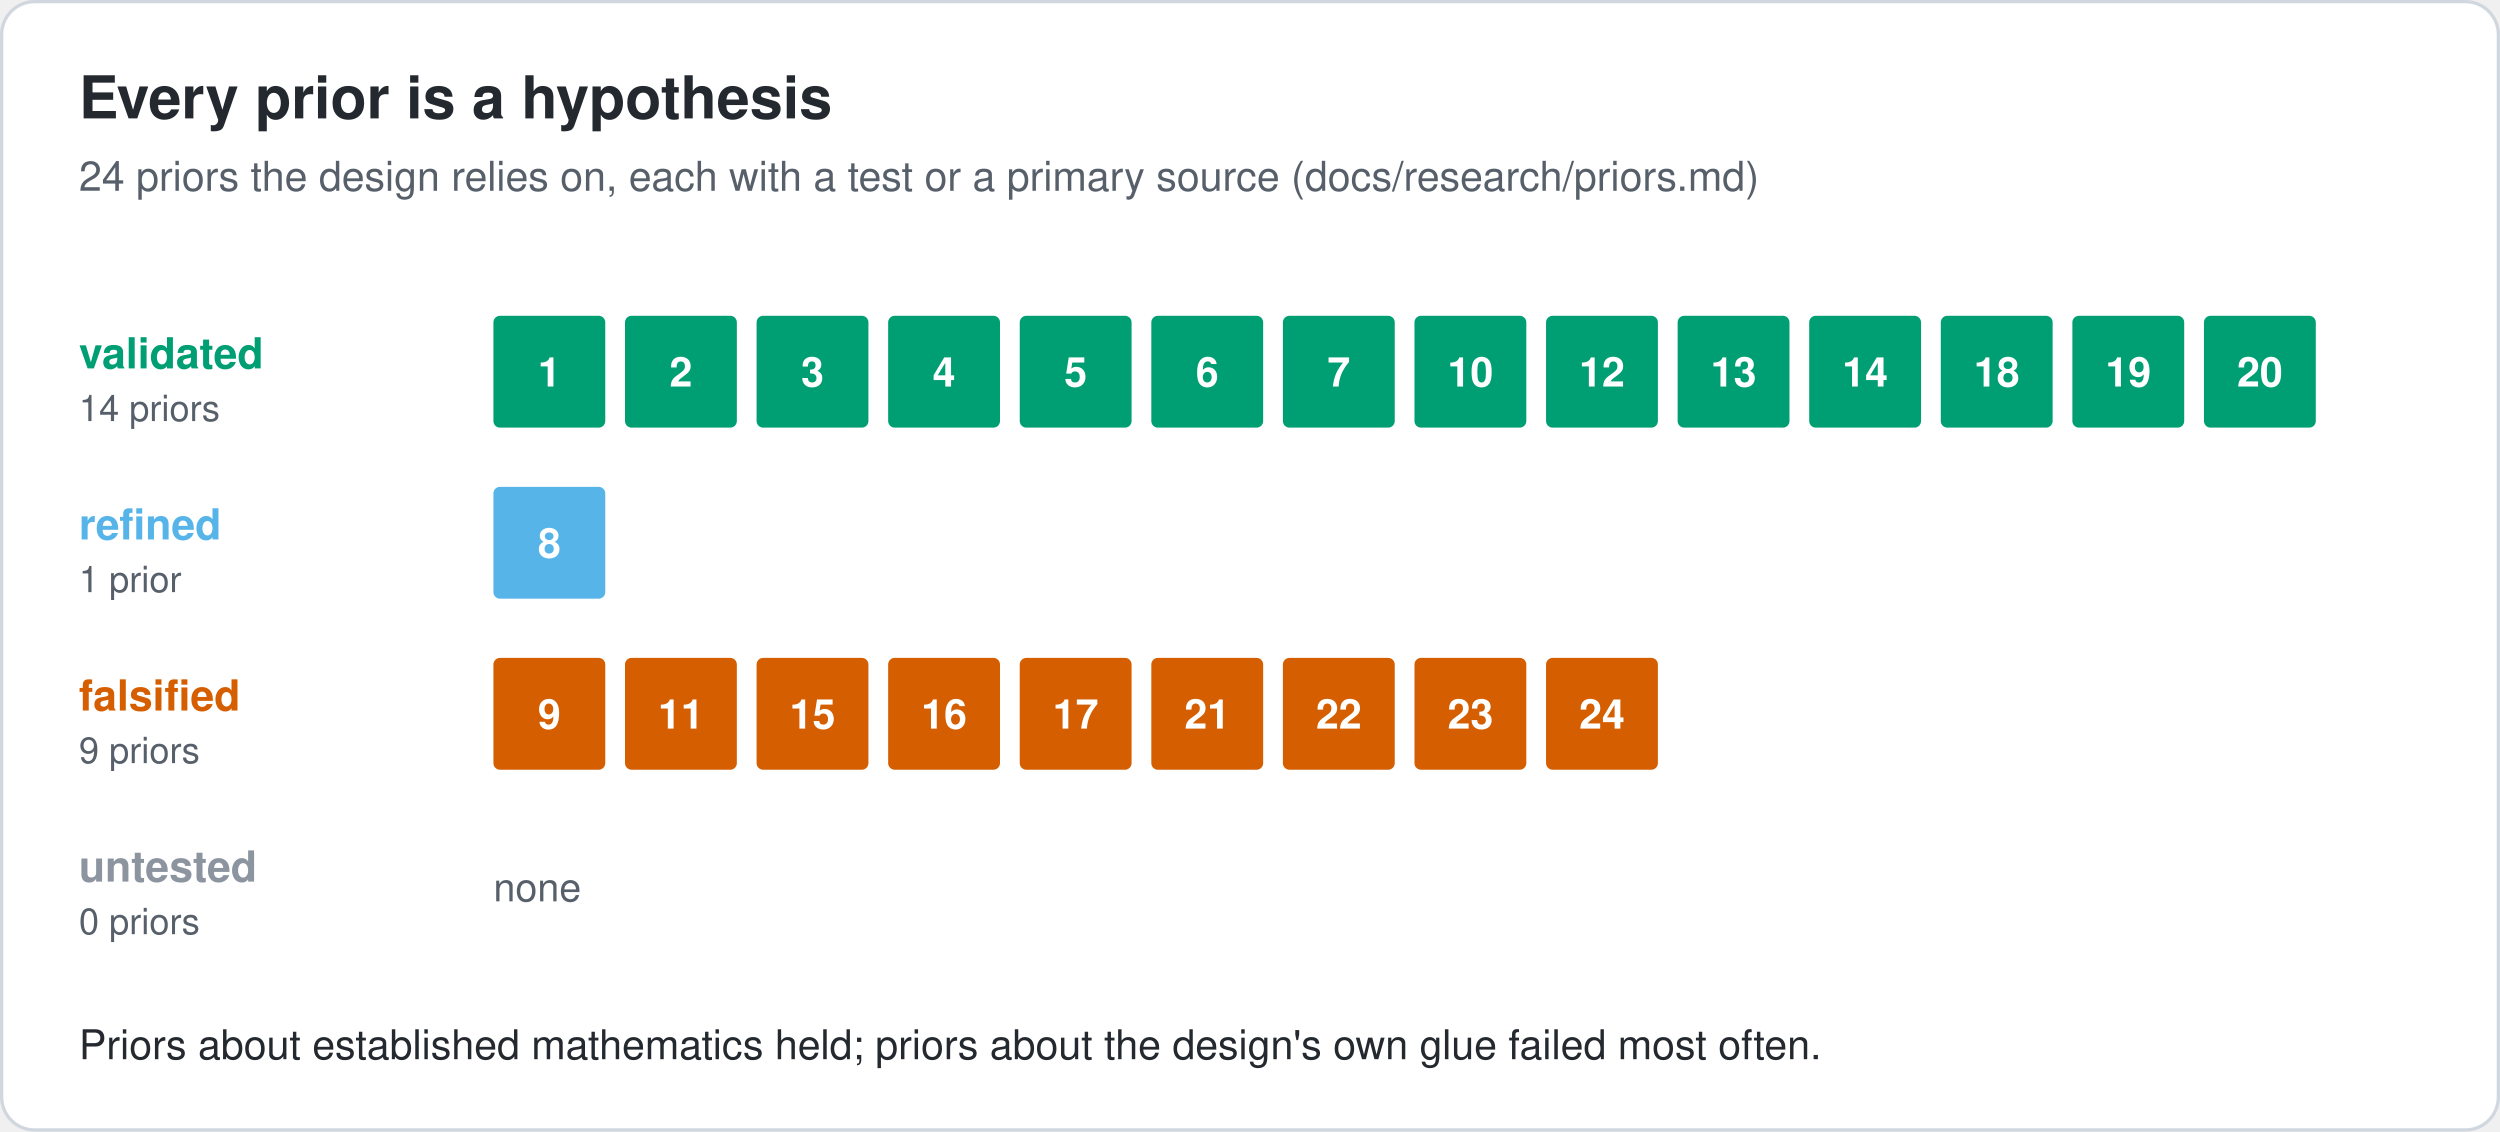
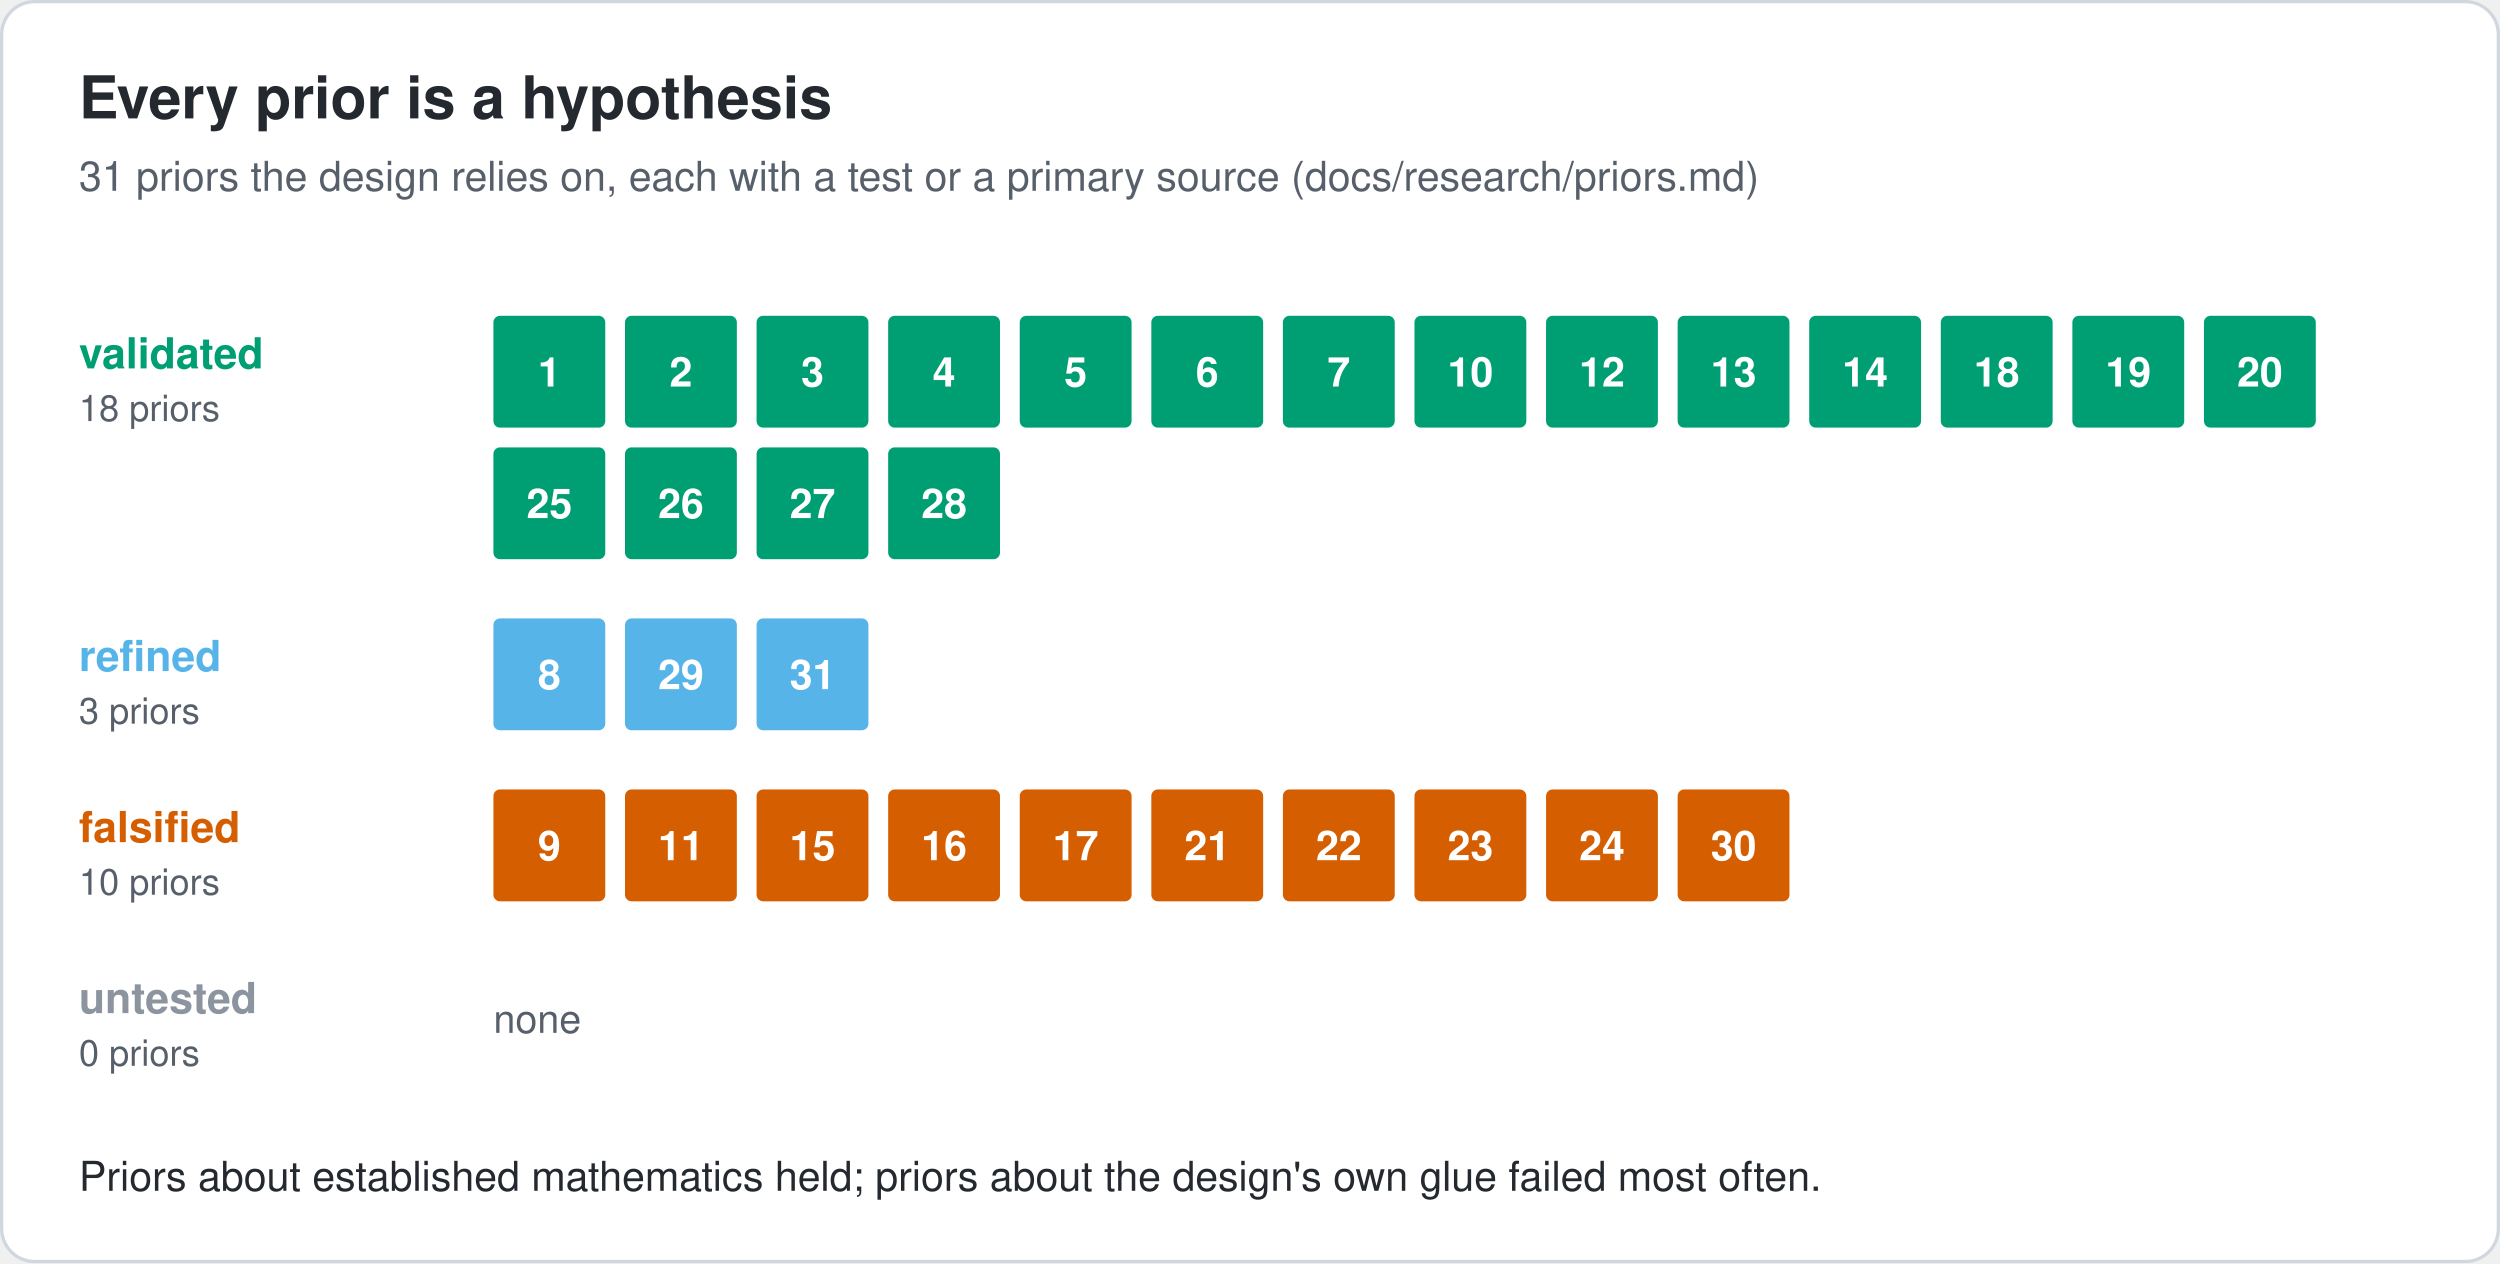
- <svg xmlns="http://www.w3.org/2000/svg" width="760" height="344" viewBox="0 0 760 344" font-family="-apple-system, BlinkMacSystemFont, 'Segoe UI', Helvetica, Arial, sans-serif" role="img">
-   <rect x="0.5" y="0.5" width="759" height="343" rx="10" fill="#ffffff" stroke="#d0d7de" />
+ <svg xmlns="http://www.w3.org/2000/svg" width="760" height="384" viewBox="0 0 760 384" font-family="-apple-system, BlinkMacSystemFont, 'Segoe UI', Helvetica, Arial, sans-serif" role="img">
+   <rect x="0.5" y="0.5" width="759" height="383" rx="10" fill="#ffffff" stroke="#d0d7de" />
  <text x="24" y="36" font-size="18" fill="#24292f" font-weight="600">Every prior is a hypothesis</text>
-   <text x="24" y="58" font-size="12.5" fill="#57606a">24 priors the design relies on, each with a test or a primary source (docs/research/priors.md)</text>
+   <text x="24" y="58" font-size="12.5" fill="#57606a">31 priors the design relies on, each with a test or a primary source (docs/research/priors.md)</text>
  <text x="24" y="112" font-size="13" fill="#009E73" font-weight="600">validated</text>
-   <text x="24" y="128" font-size="11" fill="#57606a">14 priors</text>
+   <text x="24" y="128" font-size="11" fill="#57606a">18 priors</text>
  <rect x="150" y="96" width="34" height="34" rx="2" fill="#009E73" />
  <text x="167" y="117.5" font-size="12.5" fill="#ffffff" text-anchor="middle" font-weight="600">1</text>
  <rect x="190" y="96" width="34" height="34" rx="2" fill="#009E73" />
  <text x="207" y="117.5" font-size="12.5" fill="#ffffff" text-anchor="middle" font-weight="600">2</text>
  <rect x="230" y="96" width="34" height="34" rx="2" fill="#009E73" />
  <text x="247" y="117.5" font-size="12.5" fill="#ffffff" text-anchor="middle" font-weight="600">3</text>
  <rect x="270" y="96" width="34" height="34" rx="2" fill="#009E73" />
  <text x="287" y="117.5" font-size="12.5" fill="#ffffff" text-anchor="middle" font-weight="600">4</text>
  <rect x="310" y="96" width="34" height="34" rx="2" fill="#009E73" />
  <text x="327" y="117.5" font-size="12.5" fill="#ffffff" text-anchor="middle" font-weight="600">5</text>
  <rect x="350" y="96" width="34" height="34" rx="2" fill="#009E73" />
  <text x="367" y="117.5" font-size="12.5" fill="#ffffff" text-anchor="middle" font-weight="600">6</text>
  <rect x="390" y="96" width="34" height="34" rx="2" fill="#009E73" />
  <text x="407" y="117.5" font-size="12.5" fill="#ffffff" text-anchor="middle" font-weight="600">7</text>
  <rect x="430" y="96" width="34" height="34" rx="2" fill="#009E73" />
  <text x="447" y="117.5" font-size="12.5" fill="#ffffff" text-anchor="middle" font-weight="600">10</text>
  <rect x="470" y="96" width="34" height="34" rx="2" fill="#009E73" />
  <text x="487" y="117.5" font-size="12.5" fill="#ffffff" text-anchor="middle" font-weight="600">12</text>
  <rect x="510" y="96" width="34" height="34" rx="2" fill="#009E73" />
  <text x="527" y="117.5" font-size="12.5" fill="#ffffff" text-anchor="middle" font-weight="600">13</text>
  <rect x="550" y="96" width="34" height="34" rx="2" fill="#009E73" />
  <text x="567" y="117.5" font-size="12.5" fill="#ffffff" text-anchor="middle" font-weight="600">14</text>
  <rect x="590" y="96" width="34" height="34" rx="2" fill="#009E73" />
  <text x="607" y="117.5" font-size="12.5" fill="#ffffff" text-anchor="middle" font-weight="600">18</text>
  <rect x="630" y="96" width="34" height="34" rx="2" fill="#009E73" />
  <text x="647" y="117.5" font-size="12.5" fill="#ffffff" text-anchor="middle" font-weight="600">19</text>
  <rect x="670" y="96" width="34" height="34" rx="2" fill="#009E73" />
  <text x="687" y="117.5" font-size="12.5" fill="#ffffff" text-anchor="middle" font-weight="600">20</text>
-   <text x="24" y="164" font-size="13" fill="#56B4E9" font-weight="600">refined</text>
-   <text x="24" y="180" font-size="11" fill="#57606a">1 prior</text>
-   <rect x="150" y="148" width="34" height="34" rx="2" fill="#56B4E9" />
-   <text x="167" y="169.5" font-size="12.5" fill="#ffffff" text-anchor="middle" font-weight="600">8</text>
-   <text x="24" y="216" font-size="13" fill="#D55E00" font-weight="600">falsified</text>
-   <text x="24" y="232" font-size="11" fill="#57606a">9 priors</text>
-   <rect x="150" y="200" width="34" height="34" rx="2" fill="#D55E00" />
-   <text x="167" y="221.5" font-size="12.5" fill="#ffffff" text-anchor="middle" font-weight="600">9</text>
-   <rect x="190" y="200" width="34" height="34" rx="2" fill="#D55E00" />
-   <text x="207" y="221.5" font-size="12.5" fill="#ffffff" text-anchor="middle" font-weight="600">11</text>
-   <rect x="230" y="200" width="34" height="34" rx="2" fill="#D55E00" />
-   <text x="247" y="221.5" font-size="12.5" fill="#ffffff" text-anchor="middle" font-weight="600">15</text>
-   <rect x="270" y="200" width="34" height="34" rx="2" fill="#D55E00" />
-   <text x="287" y="221.5" font-size="12.5" fill="#ffffff" text-anchor="middle" font-weight="600">16</text>
-   <rect x="310" y="200" width="34" height="34" rx="2" fill="#D55E00" />
-   <text x="327" y="221.5" font-size="12.5" fill="#ffffff" text-anchor="middle" font-weight="600">17</text>
-   <rect x="350" y="200" width="34" height="34" rx="2" fill="#D55E00" />
-   <text x="367" y="221.5" font-size="12.5" fill="#ffffff" text-anchor="middle" font-weight="600">21</text>
-   <rect x="390" y="200" width="34" height="34" rx="2" fill="#D55E00" />
-   <text x="407" y="221.5" font-size="12.5" fill="#ffffff" text-anchor="middle" font-weight="600">22</text>
-   <rect x="430" y="200" width="34" height="34" rx="2" fill="#D55E00" />
-   <text x="447" y="221.5" font-size="12.5" fill="#ffffff" text-anchor="middle" font-weight="600">23</text>
-   <rect x="470" y="200" width="34" height="34" rx="2" fill="#D55E00" />
-   <text x="487" y="221.5" font-size="12.5" fill="#ffffff" text-anchor="middle" font-weight="600">24</text>
-   <text x="24" y="268" font-size="13" fill="#8c959f" font-weight="600">untested</text>
-   <text x="24" y="284" font-size="11" fill="#57606a">0 priors</text>
-   <text x="150" y="274" font-size="12" fill="#57606a">none</text>
-   <text x="24" y="322" font-size="12.5" fill="#24292f">Priors about established mathematics held; priors about the design's own glue failed most often.</text>
+   <rect x="150" y="136" width="34" height="34" rx="2" fill="#009E73" />
+   <text x="167" y="157.5" font-size="12.5" fill="#ffffff" text-anchor="middle" font-weight="600">25</text>
+   <rect x="190" y="136" width="34" height="34" rx="2" fill="#009E73" />
+   <text x="207" y="157.5" font-size="12.5" fill="#ffffff" text-anchor="middle" font-weight="600">26</text>
+   <rect x="230" y="136" width="34" height="34" rx="2" fill="#009E73" />
+   <text x="247" y="157.5" font-size="12.5" fill="#ffffff" text-anchor="middle" font-weight="600">27</text>
+   <rect x="270" y="136" width="34" height="34" rx="2" fill="#009E73" />
+   <text x="287" y="157.5" font-size="12.5" fill="#ffffff" text-anchor="middle" font-weight="600">28</text>
+   <text x="24" y="204" font-size="13" fill="#56B4E9" font-weight="600">refined</text>
+   <text x="24" y="220" font-size="11" fill="#57606a">3 priors</text>
+   <rect x="150" y="188" width="34" height="34" rx="2" fill="#56B4E9" />
+   <text x="167" y="209.5" font-size="12.5" fill="#ffffff" text-anchor="middle" font-weight="600">8</text>
+   <rect x="190" y="188" width="34" height="34" rx="2" fill="#56B4E9" />
+   <text x="207" y="209.5" font-size="12.5" fill="#ffffff" text-anchor="middle" font-weight="600">29</text>
+   <rect x="230" y="188" width="34" height="34" rx="2" fill="#56B4E9" />
+   <text x="247" y="209.5" font-size="12.5" fill="#ffffff" text-anchor="middle" font-weight="600">31</text>
+   <text x="24" y="256" font-size="13" fill="#D55E00" font-weight="600">falsified</text>
+   <text x="24" y="272" font-size="11" fill="#57606a">10 priors</text>
+   <rect x="150" y="240" width="34" height="34" rx="2" fill="#D55E00" />
+   <text x="167" y="261.5" font-size="12.5" fill="#ffffff" text-anchor="middle" font-weight="600">9</text>
+   <rect x="190" y="240" width="34" height="34" rx="2" fill="#D55E00" />
+   <text x="207" y="261.5" font-size="12.5" fill="#ffffff" text-anchor="middle" font-weight="600">11</text>
+   <rect x="230" y="240" width="34" height="34" rx="2" fill="#D55E00" />
+   <text x="247" y="261.5" font-size="12.5" fill="#ffffff" text-anchor="middle" font-weight="600">15</text>
+   <rect x="270" y="240" width="34" height="34" rx="2" fill="#D55E00" />
+   <text x="287" y="261.5" font-size="12.5" fill="#ffffff" text-anchor="middle" font-weight="600">16</text>
+   <rect x="310" y="240" width="34" height="34" rx="2" fill="#D55E00" />
+   <text x="327" y="261.5" font-size="12.5" fill="#ffffff" text-anchor="middle" font-weight="600">17</text>
+   <rect x="350" y="240" width="34" height="34" rx="2" fill="#D55E00" />
+   <text x="367" y="261.5" font-size="12.5" fill="#ffffff" text-anchor="middle" font-weight="600">21</text>
+   <rect x="390" y="240" width="34" height="34" rx="2" fill="#D55E00" />
+   <text x="407" y="261.5" font-size="12.5" fill="#ffffff" text-anchor="middle" font-weight="600">22</text>
+   <rect x="430" y="240" width="34" height="34" rx="2" fill="#D55E00" />
+   <text x="447" y="261.5" font-size="12.5" fill="#ffffff" text-anchor="middle" font-weight="600">23</text>
+   <rect x="470" y="240" width="34" height="34" rx="2" fill="#D55E00" />
+   <text x="487" y="261.5" font-size="12.5" fill="#ffffff" text-anchor="middle" font-weight="600">24</text>
+   <rect x="510" y="240" width="34" height="34" rx="2" fill="#D55E00" />
+   <text x="527" y="261.5" font-size="12.5" fill="#ffffff" text-anchor="middle" font-weight="600">30</text>
+   <text x="24" y="308" font-size="13" fill="#8c959f" font-weight="600">untested</text>
+   <text x="24" y="324" font-size="11" fill="#57606a">0 priors</text>
+   <text x="150" y="314" font-size="12" fill="#57606a">none</text>
+   <text x="24" y="362" font-size="12.5" fill="#24292f">Priors about established mathematics held; priors about the design's own glue failed most often.</text>
</svg>
